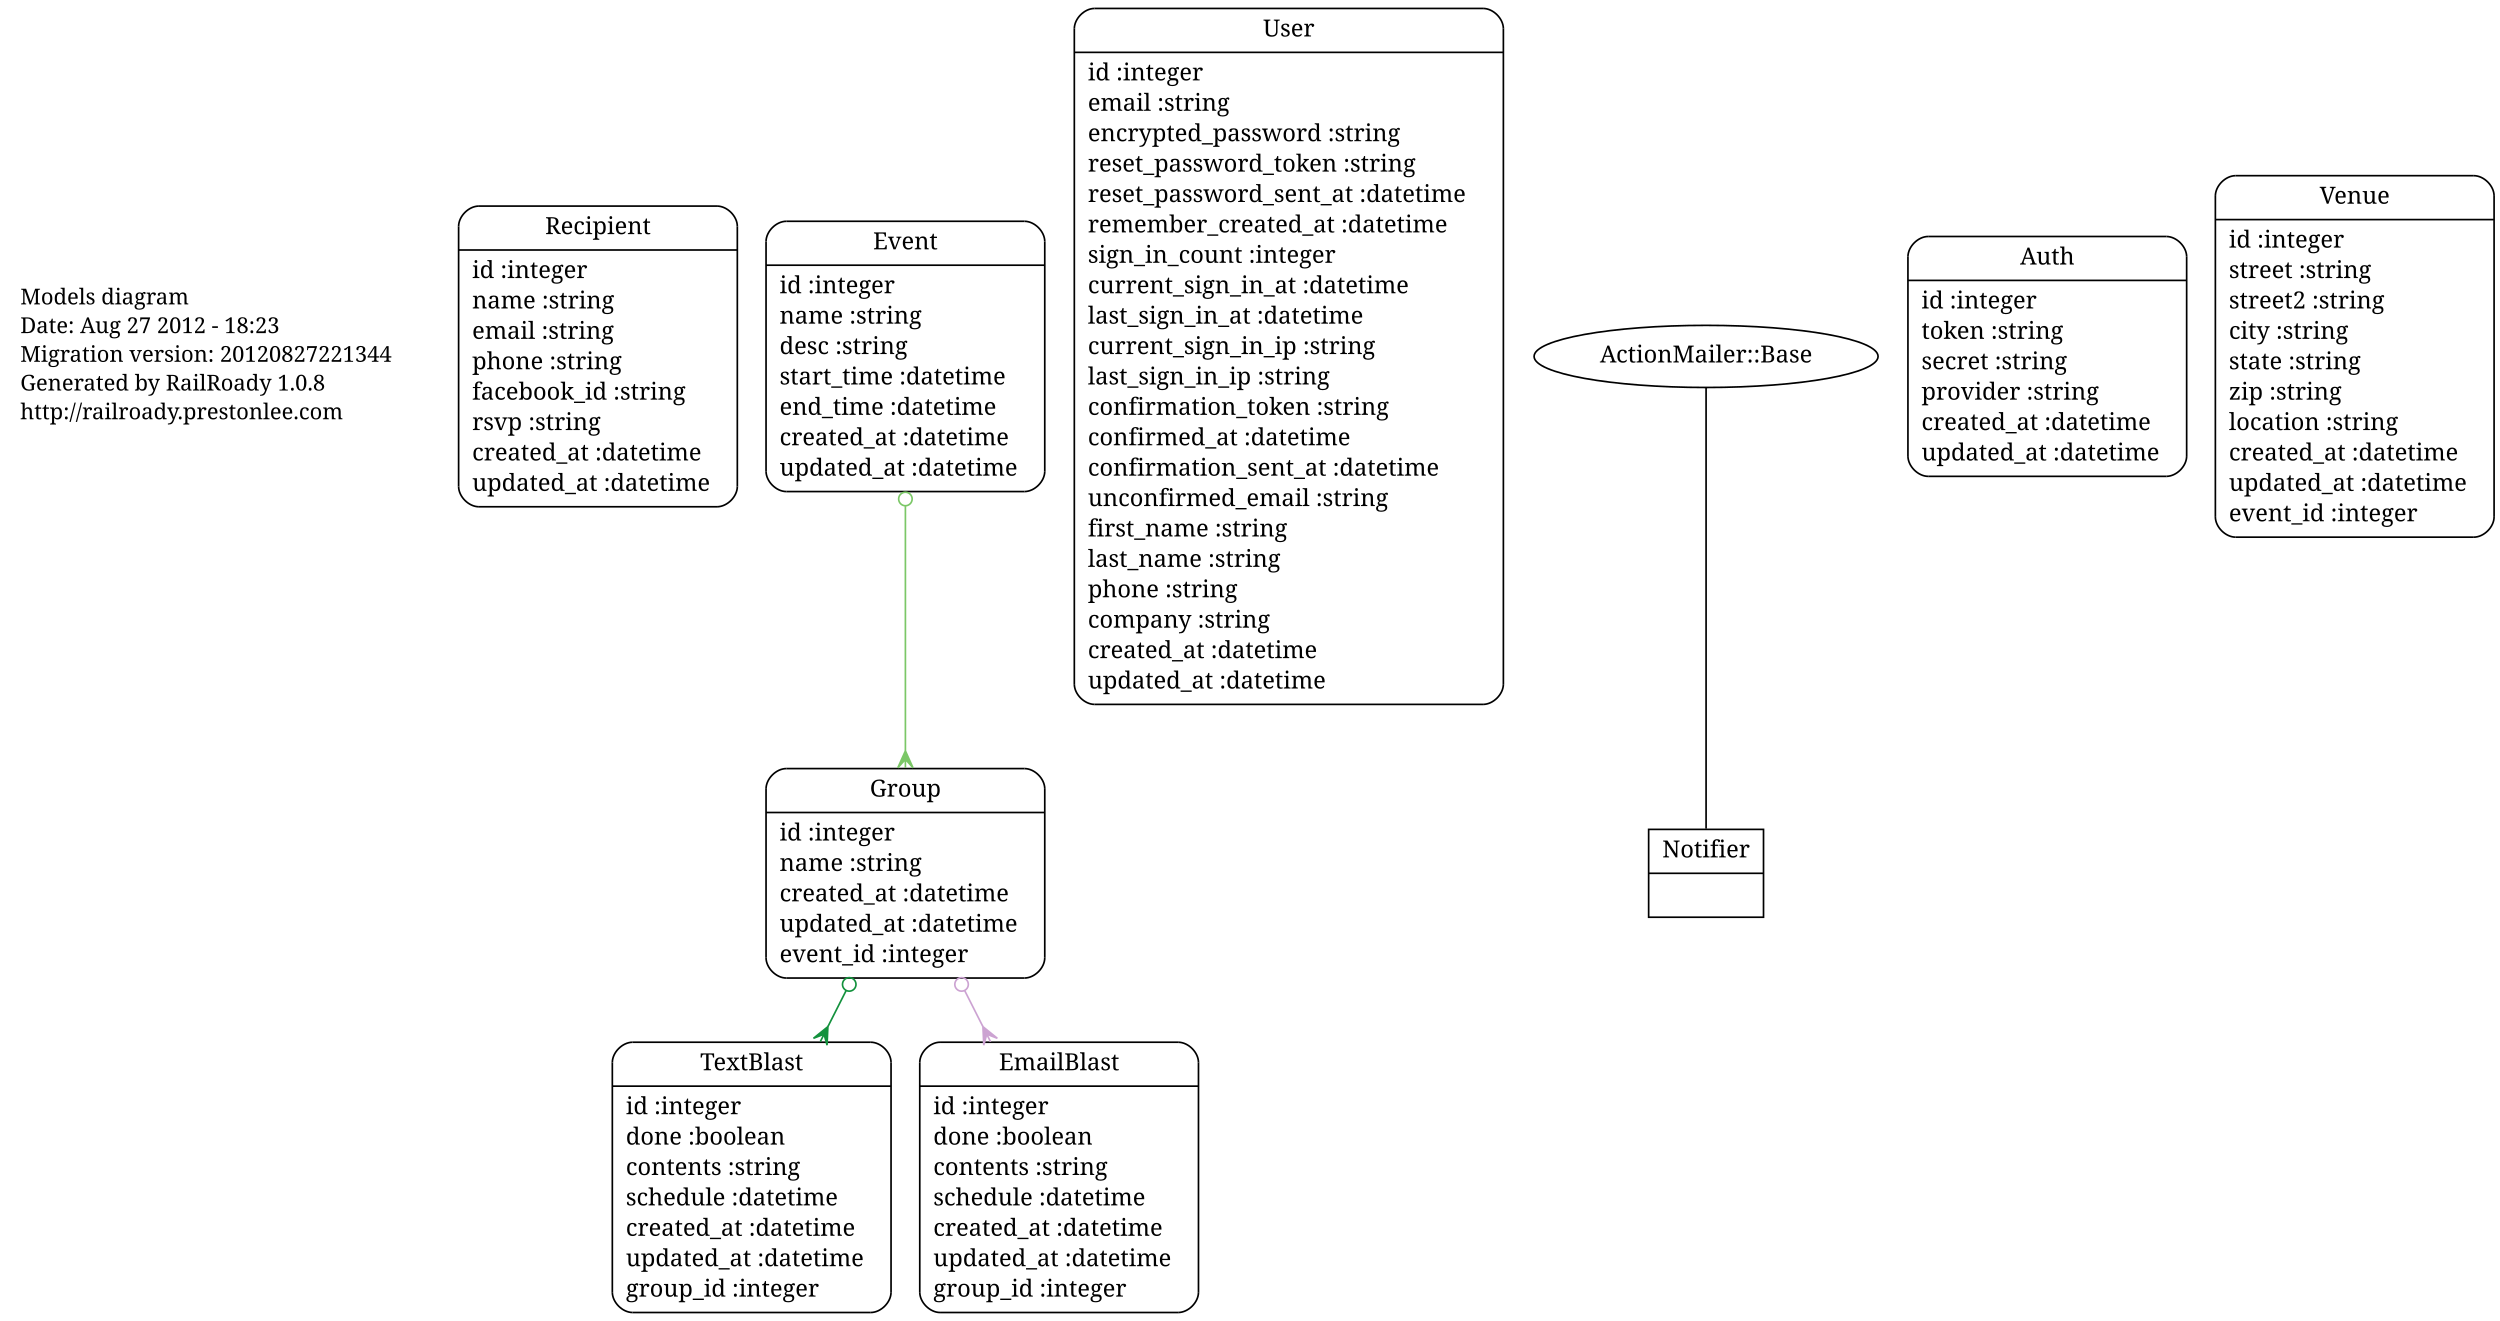
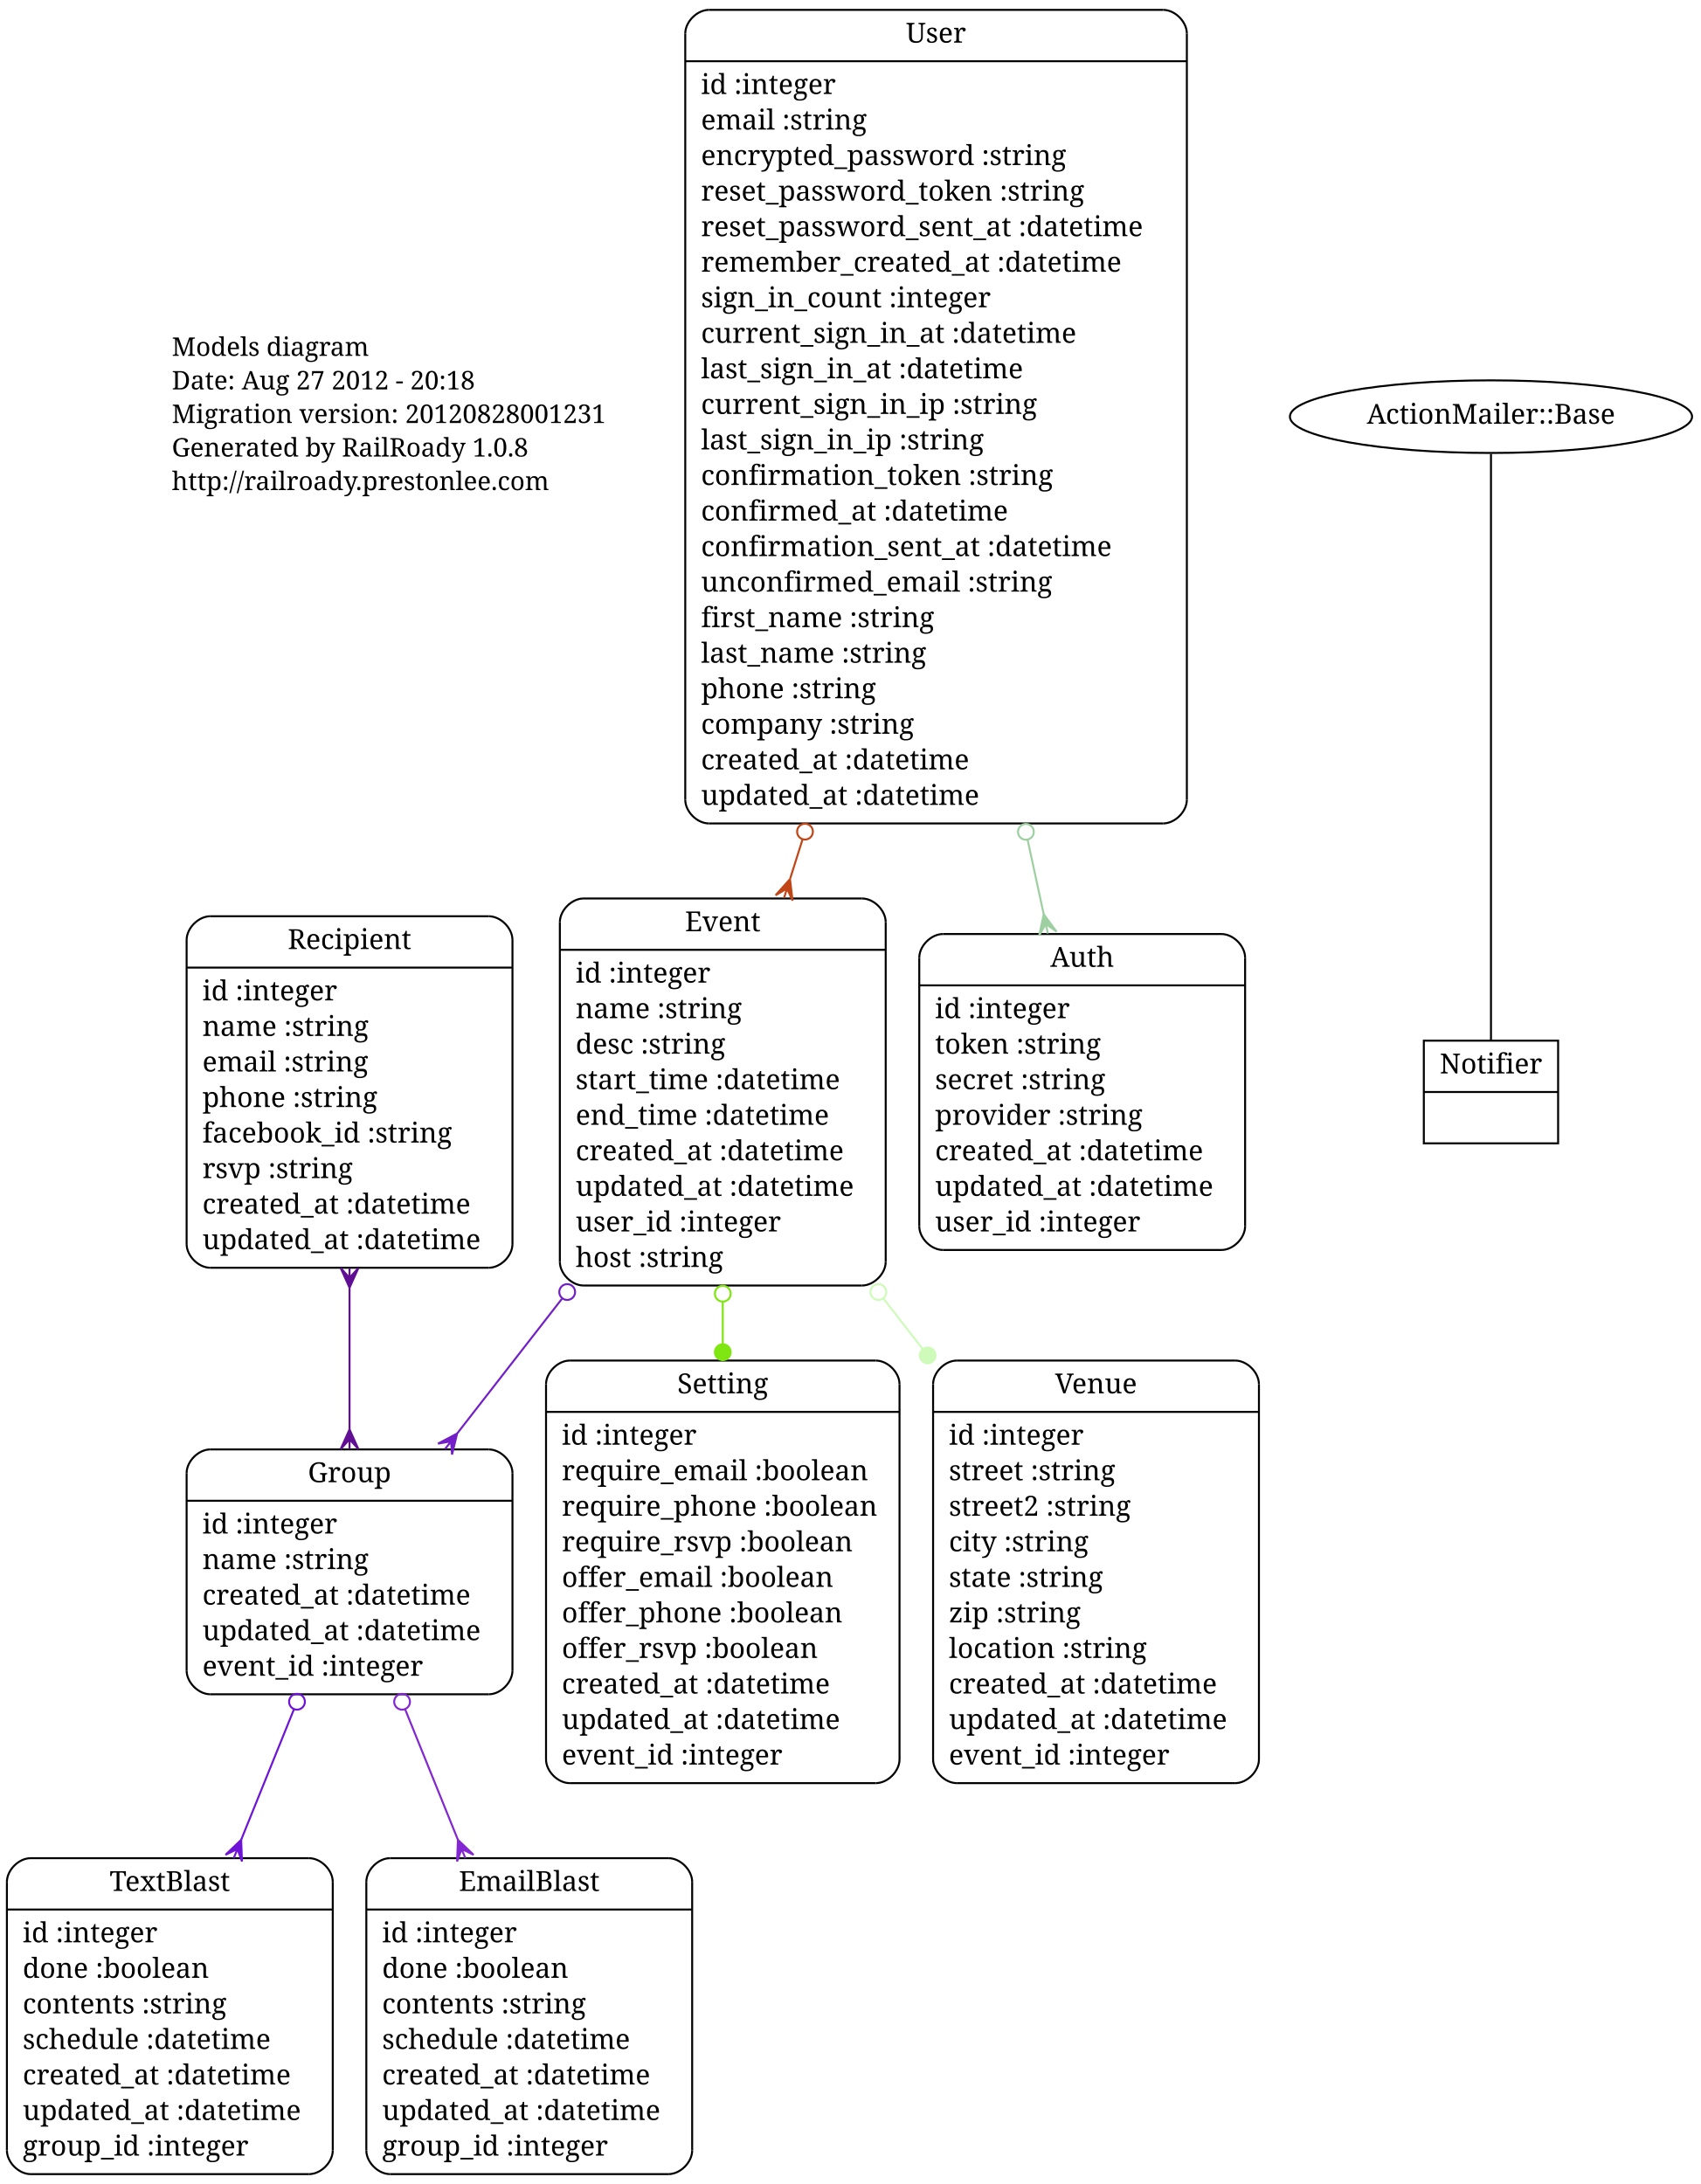
- <svg xmlns="http://www.w3.org/2000/svg" width="1480pt" height="782pt" viewBox="0.00 0.00 1480.00 782.00">
-   <g id="graph1" class="graph" transform="scale(1 1) rotate(0) translate(4 778)">
-     <polygon fill="white" stroke="white" points="-4,5 -4,-778 1477,-778 1477,5 -4,5" />
+ <svg xmlns="http://www.w3.org/2000/svg" width="861pt" height="1106pt" viewBox="0.00 0.00 861.00 1106.00">
+   <g id="graph1" class="graph" transform="scale(1 1) rotate(0) translate(4 1102)">
+     <polygon fill="white" stroke="white" points="-4,5 -4,-1102 858,-1102 858,5 -4,5" />
    <g id="node1" class="node">
-       <text text-anchor="start" x="8" y="-597.8" font-family="Times Roman,serif" font-size="13.00">Models diagram</text>
-       <text text-anchor="start" x="8" y="-580.8" font-family="Times Roman,serif" font-size="13.00">Date: Aug 27 2012 - 18:23</text>
-       <text text-anchor="start" x="8" y="-563.8" font-family="Times Roman,serif" font-size="13.00">Migration version: 20120827221344</text>
-       <text text-anchor="start" x="8" y="-546.8" font-family="Times Roman,serif" font-size="13.00">Generated by RailRoady 1.0.8</text>
-       <text text-anchor="start" x="8" y="-529.8" font-family="Times Roman,serif" font-size="13.00">http://railroady.prestonlee.com</text>
+       <text text-anchor="start" x="83" y="-921.8" font-family="Times Roman,serif" font-size="13.00">Models diagram</text>
+       <text text-anchor="start" x="83" y="-904.8" font-family="Times Roman,serif" font-size="13.00">Date: Aug 27 2012 - 20:18</text>
+       <text text-anchor="start" x="83" y="-887.8" font-family="Times Roman,serif" font-size="13.00">Migration version: 20120828001231</text>
+       <text text-anchor="start" x="83" y="-870.8" font-family="Times Roman,serif" font-size="13.00">Generated by RailRoady 1.0.8</text>
+       <text text-anchor="start" x="83" y="-853.8" font-family="Times Roman,serif" font-size="13.00">http://railroady.prestonlee.com</text>
    </g>
    <g id="node2" class="node">
-       <polyline fill="none" stroke="black" points="279.5,-478 420.5,-478 " />
-       <path fill="none" stroke="black" d="M420.5,-478C426.5,-478 432.5,-484 432.5,-490" />
-       <polyline fill="none" stroke="black" points="432.5,-490 432.5,-644 " />
-       <path fill="none" stroke="black" d="M432.5,-644C432.5,-650 426.5,-656 420.5,-656" />
-       <polyline fill="none" stroke="black" points="420.5,-656 279.5,-656 " />
-       <path fill="none" stroke="black" d="M279.5,-656C273.5,-656 267.5,-650 267.5,-644" />
-       <polyline fill="none" stroke="black" points="267.5,-644 267.5,-490 " />
-       <path fill="none" stroke="black" d="M267.5,-490C267.5,-484 273.5,-478 279.5,-478" />
-       <text text-anchor="middle" x="350" y="-639.4" font-family="Times Roman,serif" font-size="14.00">Recipient</text>
-       <polyline fill="none" stroke="black" points="267.5,-630 432.5,-630 " />
-       <text text-anchor="start" x="275.5" y="-613.4" font-family="Times Roman,serif" font-size="14.00">id :integer</text>
-       <text text-anchor="start" x="275.5" y="-595.4" font-family="Times Roman,serif" font-size="14.00">name :string</text>
-       <text text-anchor="start" x="275.5" y="-577.4" font-family="Times Roman,serif" font-size="14.00">email :string</text>
-       <text text-anchor="start" x="275.5" y="-559.4" font-family="Times Roman,serif" font-size="14.00">phone :string</text>
-       <text text-anchor="start" x="275.5" y="-541.4" font-family="Times Roman,serif" font-size="14.00">facebook_id :string</text>
-       <text text-anchor="start" x="275.5" y="-523.4" font-family="Times Roman,serif" font-size="14.00">rsvp :string</text>
-       <text text-anchor="start" x="275.5" y="-505.4" font-family="Times Roman,serif" font-size="14.00">created_at :datetime</text>
-       <text text-anchor="start" x="275.5" y="-487.4" font-family="Times Roman,serif" font-size="14.00">updated_at :datetime</text>
+       <polyline fill="none" stroke="black" points="102.5,-460 243.5,-460 " />
+       <path fill="none" stroke="black" d="M243.5,-460C249.5,-460 255.5,-466 255.5,-472" />
+       <polyline fill="none" stroke="black" points="255.5,-472 255.5,-626 " />
+       <path fill="none" stroke="black" d="M255.5,-626C255.5,-632 249.5,-638 243.5,-638" />
+       <polyline fill="none" stroke="black" points="243.5,-638 102.5,-638 " />
+       <path fill="none" stroke="black" d="M102.5,-638C96.5,-638 90.5,-632 90.5,-626" />
+       <polyline fill="none" stroke="black" points="90.5,-626 90.5,-472 " />
+       <path fill="none" stroke="black" d="M90.5,-472C90.5,-466 96.5,-460 102.5,-460" />
+       <text text-anchor="middle" x="173" y="-621.4" font-family="Times Roman,serif" font-size="14.00">Recipient</text>
+       <polyline fill="none" stroke="black" points="90.5,-612 255.5,-612 " />
+       <text text-anchor="start" x="98.5" y="-595.4" font-family="Times Roman,serif" font-size="14.00">id :integer</text>
+       <text text-anchor="start" x="98.5" y="-577.4" font-family="Times Roman,serif" font-size="14.00">name :string</text>
+       <text text-anchor="start" x="98.5" y="-559.4" font-family="Times Roman,serif" font-size="14.00">email :string</text>
+       <text text-anchor="start" x="98.5" y="-541.4" font-family="Times Roman,serif" font-size="14.00">phone :string</text>
+       <text text-anchor="start" x="98.5" y="-523.4" font-family="Times Roman,serif" font-size="14.00">facebook_id :string</text>
+       <text text-anchor="start" x="98.5" y="-505.4" font-family="Times Roman,serif" font-size="14.00">rsvp :string</text>
+       <text text-anchor="start" x="98.5" y="-487.4" font-family="Times Roman,serif" font-size="14.00">created_at :datetime</text>
+       <text text-anchor="start" x="98.5" y="-469.4" font-family="Times Roman,serif" font-size="14.00">updated_at :datetime</text>
+     </g>
+     <g id="node8" class="node">
+       <polyline fill="none" stroke="black" points="102.5,-244 243.5,-244 " />
+       <path fill="none" stroke="black" d="M243.5,-244C249.5,-244 255.5,-250 255.5,-256" />
+       <polyline fill="none" stroke="black" points="255.5,-256 255.5,-356 " />
+       <path fill="none" stroke="black" d="M255.5,-356C255.5,-362 249.5,-368 243.5,-368" />
+       <polyline fill="none" stroke="black" points="243.5,-368 102.5,-368 " />
+       <path fill="none" stroke="black" d="M102.5,-368C96.5,-368 90.5,-362 90.5,-356" />
+       <polyline fill="none" stroke="black" points="90.5,-356 90.5,-256 " />
+       <path fill="none" stroke="black" d="M90.5,-256C90.5,-250 96.5,-244 102.5,-244" />
+       <text text-anchor="middle" x="173" y="-351.4" font-family="Times Roman,serif" font-size="14.00">Group</text>
+       <polyline fill="none" stroke="black" points="90.5,-342 255.5,-342 " />
+       <text text-anchor="start" x="98.5" y="-325.4" font-family="Times Roman,serif" font-size="14.00">id :integer</text>
+       <text text-anchor="start" x="98.5" y="-307.4" font-family="Times Roman,serif" font-size="14.00">name :string</text>
+       <text text-anchor="start" x="98.5" y="-289.4" font-family="Times Roman,serif" font-size="14.00">created_at :datetime</text>
+       <text text-anchor="start" x="98.5" y="-271.4" font-family="Times Roman,serif" font-size="14.00">updated_at :datetime</text>
+       <text text-anchor="start" x="98.5" y="-253.4" font-family="Times Roman,serif" font-size="14.00">event_id :integer</text>
+     </g>
+     <g id="edge2" class="edge">
+       <path fill="none" stroke="#600e94" d="M173,-449.801C173,-425.845 173,-400.691 173,-378.239" />
+       <polygon fill="#600e94" stroke="#600e94" points="173,-449.896 168.5,-459.896 173,-454.896 173,-459.896 173,-459.896 173,-459.896 173,-454.896 177.5,-459.896 173,-449.896 173,-449.896" />
+       <polygon fill="#600e94" stroke="#600e94" points="173,-378.128 177.5,-368.127 173,-373.128 173,-368.128 173,-368.128 173,-368.128 173,-373.128 168.5,-368.128 173,-378.128 173,-378.128" />
    </g>
    <g id="node3" class="node">
-       <polyline fill="none" stroke="black" points="461.5,-487 602.5,-487 " />
-       <path fill="none" stroke="black" d="M602.5,-487C608.5,-487 614.5,-493 614.5,-499" />
-       <polyline fill="none" stroke="black" points="614.5,-499 614.5,-635 " />
-       <path fill="none" stroke="black" d="M614.5,-635C614.5,-641 608.5,-647 602.5,-647" />
-       <polyline fill="none" stroke="black" points="602.5,-647 461.5,-647 " />
-       <path fill="none" stroke="black" d="M461.5,-647C455.5,-647 449.5,-641 449.5,-635" />
-       <polyline fill="none" stroke="black" points="449.5,-635 449.5,-499 " />
-       <path fill="none" stroke="black" d="M449.5,-499C449.5,-493 455.5,-487 461.5,-487" />
-       <text text-anchor="middle" x="532" y="-630.4" font-family="Times Roman,serif" font-size="14.00">Event</text>
-       <polyline fill="none" stroke="black" points="449.5,-621 614.5,-621 " />
-       <text text-anchor="start" x="457.5" y="-604.4" font-family="Times Roman,serif" font-size="14.00">id :integer</text>
-       <text text-anchor="start" x="457.5" y="-586.4" font-family="Times Roman,serif" font-size="14.00">name :string</text>
-       <text text-anchor="start" x="457.5" y="-568.4" font-family="Times Roman,serif" font-size="14.00">desc :string</text>
-       <text text-anchor="start" x="457.5" y="-550.4" font-family="Times Roman,serif" font-size="14.00">start_time :datetime</text>
-       <text text-anchor="start" x="457.5" y="-532.4" font-family="Times Roman,serif" font-size="14.00">end_time :datetime</text>
-       <text text-anchor="start" x="457.5" y="-514.4" font-family="Times Roman,serif" font-size="14.00">created_at :datetime</text>
-       <text text-anchor="start" x="457.5" y="-496.4" font-family="Times Roman,serif" font-size="14.00">updated_at :datetime</text>
-     </g>
-     <g id="node8" class="node">
-       <polyline fill="none" stroke="black" points="461.5,-199 602.5,-199 " />
-       <path fill="none" stroke="black" d="M602.5,-199C608.5,-199 614.5,-205 614.5,-211" />
-       <polyline fill="none" stroke="black" points="614.5,-211 614.5,-311 " />
-       <path fill="none" stroke="black" d="M614.5,-311C614.5,-317 608.5,-323 602.5,-323" />
-       <polyline fill="none" stroke="black" points="602.5,-323 461.5,-323 " />
-       <path fill="none" stroke="black" d="M461.5,-323C455.5,-323 449.5,-317 449.5,-311" />
-       <polyline fill="none" stroke="black" points="449.5,-311 449.5,-211 " />
-       <path fill="none" stroke="black" d="M449.5,-211C449.5,-205 455.5,-199 461.5,-199" />
-       <text text-anchor="middle" x="532" y="-306.4" font-family="Times Roman,serif" font-size="14.00">Group</text>
-       <polyline fill="none" stroke="black" points="449.5,-297 614.5,-297 " />
-       <text text-anchor="start" x="457.5" y="-280.4" font-family="Times Roman,serif" font-size="14.00">id :integer</text>
-       <text text-anchor="start" x="457.5" y="-262.4" font-family="Times Roman,serif" font-size="14.00">name :string</text>
-       <text text-anchor="start" x="457.5" y="-244.4" font-family="Times Roman,serif" font-size="14.00">created_at :datetime</text>
-       <text text-anchor="start" x="457.5" y="-226.4" font-family="Times Roman,serif" font-size="14.00">updated_at :datetime</text>
-       <text text-anchor="start" x="457.5" y="-208.4" font-family="Times Roman,serif" font-size="14.00">event_id :integer</text>
-     </g>
-     <g id="edge2" class="edge">
-       <path fill="none" stroke="#7bc767" d="M532,-478.422C532,-432.481 532,-377.059 532,-333.67" />
-       <ellipse fill="none" stroke="#7bc767" cx="532" cy="-482.602" rx="4" ry="4" />
-       <polygon fill="#7bc767" stroke="#7bc767" points="532,-333.477 536.5,-323.477 532,-328.477 532,-323.477 532,-323.477 532,-323.477 532,-328.477 527.5,-323.477 532,-333.477 532,-333.477" />
+       <polyline fill="none" stroke="black" points="291.5,-451 432.5,-451 " />
+       <path fill="none" stroke="black" d="M432.5,-451C438.5,-451 444.5,-457 444.5,-463" />
+       <polyline fill="none" stroke="black" points="444.5,-463 444.5,-635 " />
+       <path fill="none" stroke="black" d="M444.5,-635C444.5,-641 438.5,-647 432.5,-647" />
+       <polyline fill="none" stroke="black" points="432.5,-647 291.5,-647 " />
+       <path fill="none" stroke="black" d="M291.5,-647C285.5,-647 279.5,-641 279.5,-635" />
+       <polyline fill="none" stroke="black" points="279.5,-635 279.5,-463 " />
+       <path fill="none" stroke="black" d="M279.5,-463C279.5,-457 285.5,-451 291.5,-451" />
+       <text text-anchor="middle" x="362" y="-630.4" font-family="Times Roman,serif" font-size="14.00">Event</text>
+       <polyline fill="none" stroke="black" points="279.5,-621 444.5,-621 " />
+       <text text-anchor="start" x="287.5" y="-604.4" font-family="Times Roman,serif" font-size="14.00">id :integer</text>
+       <text text-anchor="start" x="287.5" y="-586.4" font-family="Times Roman,serif" font-size="14.00">name :string</text>
+       <text text-anchor="start" x="287.5" y="-568.4" font-family="Times Roman,serif" font-size="14.00">desc :string</text>
+       <text text-anchor="start" x="287.5" y="-550.4" font-family="Times Roman,serif" font-size="14.00">start_time :datetime</text>
+       <text text-anchor="start" x="287.5" y="-532.4" font-family="Times Roman,serif" font-size="14.00">end_time :datetime</text>
+       <text text-anchor="start" x="287.5" y="-514.4" font-family="Times Roman,serif" font-size="14.00">created_at :datetime</text>
+       <text text-anchor="start" x="287.5" y="-496.4" font-family="Times Roman,serif" font-size="14.00">updated_at :datetime</text>
+       <text text-anchor="start" x="287.5" y="-478.4" font-family="Times Roman,serif" font-size="14.00">user_id :integer</text>
+       <text text-anchor="start" x="287.5" y="-460.4" font-family="Times Roman,serif" font-size="14.00">host :string</text>
+     </g>
+     <g id="edge4" class="edge">
+       <path fill="none" stroke="#721fc7" d="M280.559,-444.29C262.658,-421.275 244.121,-397.441 227.582,-376.176" />
+       <ellipse fill="none" stroke="#721fc7" cx="283.215" cy="-447.706" rx="4" ry="4" />
+       <polygon fill="#721fc7" stroke="#721fc7" points="227.486,-376.053 224.898,-365.397 224.416,-372.106 221.346,-368.16 221.346,-368.16 221.346,-368.16 224.416,-372.106 217.794,-370.922 227.486,-376.053 227.486,-376.053" />
+     </g>
+     <g id="node9" class="node">
+       <polyline fill="none" stroke="black" points="284.5,-199 439.5,-199 " />
+       <path fill="none" stroke="black" d="M439.5,-199C445.5,-199 451.5,-205 451.5,-211" />
+       <polyline fill="none" stroke="black" points="451.5,-211 451.5,-401 " />
+       <path fill="none" stroke="black" d="M451.5,-401C451.5,-407 445.5,-413 439.5,-413" />
+       <polyline fill="none" stroke="black" points="439.5,-413 284.5,-413 " />
+       <path fill="none" stroke="black" d="M284.5,-413C278.5,-413 272.5,-407 272.5,-401" />
+       <polyline fill="none" stroke="black" points="272.5,-401 272.5,-211 " />
+       <path fill="none" stroke="black" d="M272.5,-211C272.5,-205 278.5,-199 284.5,-199" />
+       <text text-anchor="middle" x="362" y="-396.4" font-family="Times Roman,serif" font-size="14.00">Setting</text>
+       <polyline fill="none" stroke="black" points="272.5,-387 451.5,-387 " />
+       <text text-anchor="start" x="280.5" y="-370.4" font-family="Times Roman,serif" font-size="14.00">id :integer</text>
+       <text text-anchor="start" x="280.5" y="-352.4" font-family="Times Roman,serif" font-size="14.00">require_email :boolean</text>
+       <text text-anchor="start" x="280.5" y="-334.4" font-family="Times Roman,serif" font-size="14.00">require_phone :boolean</text>
+       <text text-anchor="start" x="280.5" y="-316.4" font-family="Times Roman,serif" font-size="14.00">require_rsvp :boolean</text>
+       <text text-anchor="start" x="280.5" y="-298.4" font-family="Times Roman,serif" font-size="14.00">offer_email :boolean</text>
+       <text text-anchor="start" x="280.5" y="-280.4" font-family="Times Roman,serif" font-size="14.00">offer_phone :boolean</text>
+       <text text-anchor="start" x="280.5" y="-262.4" font-family="Times Roman,serif" font-size="14.00">offer_rsvp :boolean</text>
+       <text text-anchor="start" x="280.5" y="-244.4" font-family="Times Roman,serif" font-size="14.00">created_at :datetime</text>
+       <text text-anchor="start" x="280.5" y="-226.4" font-family="Times Roman,serif" font-size="14.00">updated_at :datetime</text>
+       <text text-anchor="start" x="280.5" y="-208.4" font-family="Times Roman,serif" font-size="14.00">event_id :integer</text>
+     </g>
+     <g id="edge8" class="edge">
+       <path fill="none" stroke="#7fe612" d="M362,-442.695C362,-435.674 362,-428.584 362,-421.522" />
+       <ellipse fill="none" stroke="#7fe612" cx="362" cy="-446.863" rx="4" ry="4" />
+       <ellipse fill="#7fe612" stroke="#7fe612" cx="362" cy="-417.249" rx="4" ry="4" />
+     </g>
+     <g id="node10" class="node">
+       <polyline fill="none" stroke="black" points="480.5,-199 621.5,-199 " />
+       <path fill="none" stroke="black" d="M621.5,-199C627.5,-199 633.5,-205 633.5,-211" />
+       <polyline fill="none" stroke="black" points="633.5,-211 633.5,-401 " />
+       <path fill="none" stroke="black" d="M633.5,-401C633.5,-407 627.5,-413 621.5,-413" />
+       <polyline fill="none" stroke="black" points="621.5,-413 480.5,-413 " />
+       <path fill="none" stroke="black" d="M480.5,-413C474.5,-413 468.5,-407 468.5,-401" />
+       <polyline fill="none" stroke="black" points="468.5,-401 468.5,-211 " />
+       <path fill="none" stroke="black" d="M468.5,-211C468.5,-205 474.5,-199 480.5,-199" />
+       <text text-anchor="middle" x="551" y="-396.4" font-family="Times Roman,serif" font-size="14.00">Venue</text>
+       <polyline fill="none" stroke="black" points="468.5,-387 633.5,-387 " />
+       <text text-anchor="start" x="476.5" y="-370.4" font-family="Times Roman,serif" font-size="14.00">id :integer</text>
+       <text text-anchor="start" x="476.5" y="-352.4" font-family="Times Roman,serif" font-size="14.00">street :string</text>
+       <text text-anchor="start" x="476.5" y="-334.4" font-family="Times Roman,serif" font-size="14.00">street2 :string</text>
+       <text text-anchor="start" x="476.5" y="-316.4" font-family="Times Roman,serif" font-size="14.00">city :string</text>
+       <text text-anchor="start" x="476.5" y="-298.4" font-family="Times Roman,serif" font-size="14.00">state :string</text>
+       <text text-anchor="start" x="476.5" y="-280.4" font-family="Times Roman,serif" font-size="14.00">zip :string</text>
+       <text text-anchor="start" x="476.5" y="-262.4" font-family="Times Roman,serif" font-size="14.00">location :string</text>
+       <text text-anchor="start" x="476.5" y="-244.4" font-family="Times Roman,serif" font-size="14.00">created_at :datetime</text>
+       <text text-anchor="start" x="476.5" y="-226.4" font-family="Times Roman,serif" font-size="14.00">updated_at :datetime</text>
+       <text text-anchor="start" x="476.5" y="-208.4" font-family="Times Roman,serif" font-size="14.00">event_id :integer</text>
+     </g>
+     <g id="edge6" class="edge">
+       <path fill="none" stroke="#cefbba" d="M443.422,-444.315C449.965,-435.902 456.594,-427.379 463.18,-418.912" />
+       <ellipse fill="none" stroke="#cefbba" cx="440.785" cy="-447.706" rx="4" ry="4" />
+       <ellipse fill="#cefbba" stroke="#cefbba" cx="465.749" cy="-415.608" rx="4" ry="4" />
    </g>
    <g id="node4" class="node">
-       <polyline fill="none" stroke="black" points="370.5,-1 511.5,-1 " />
-       <path fill="none" stroke="black" d="M511.5,-1C517.5,-1 523.5,-7 523.5,-13" />
-       <polyline fill="none" stroke="black" points="523.5,-13 523.5,-149 " />
-       <path fill="none" stroke="black" d="M523.5,-149C523.5,-155 517.5,-161 511.5,-161" />
-       <polyline fill="none" stroke="black" points="511.5,-161 370.5,-161 " />
-       <path fill="none" stroke="black" d="M370.5,-161C364.5,-161 358.5,-155 358.5,-149" />
-       <polyline fill="none" stroke="black" points="358.5,-149 358.5,-13 " />
-       <path fill="none" stroke="black" d="M358.5,-13C358.5,-7 364.5,-1 370.5,-1" />
-       <text text-anchor="middle" x="441" y="-144.4" font-family="Times Roman,serif" font-size="14.00">TextBlast</text>
-       <polyline fill="none" stroke="black" points="358.5,-135 523.5,-135 " />
-       <text text-anchor="start" x="366.5" y="-118.4" font-family="Times Roman,serif" font-size="14.00">id :integer</text>
-       <text text-anchor="start" x="366.5" y="-100.4" font-family="Times Roman,serif" font-size="14.00">done :boolean</text>
-       <text text-anchor="start" x="366.5" y="-82.4" font-family="Times Roman,serif" font-size="14.00">contents :string</text>
-       <text text-anchor="start" x="366.5" y="-64.4" font-family="Times Roman,serif" font-size="14.00">schedule :datetime</text>
-       <text text-anchor="start" x="366.5" y="-46.4" font-family="Times Roman,serif" font-size="14.00">created_at :datetime</text>
-       <text text-anchor="start" x="366.5" y="-28.4" font-family="Times Roman,serif" font-size="14.00">updated_at :datetime</text>
-       <text text-anchor="start" x="366.5" y="-10.4" font-family="Times Roman,serif" font-size="14.00">group_id :integer</text>
+       <polyline fill="none" stroke="black" points="11.5,-1 152.5,-1 " />
+       <path fill="none" stroke="black" d="M152.5,-1C158.5,-1 164.5,-7 164.5,-13" />
+       <polyline fill="none" stroke="black" points="164.5,-13 164.5,-149 " />
+       <path fill="none" stroke="black" d="M164.5,-149C164.5,-155 158.5,-161 152.5,-161" />
+       <polyline fill="none" stroke="black" points="152.5,-161 11.5,-161 " />
+       <path fill="none" stroke="black" d="M11.5,-161C5.5,-161 -0.5,-155 -0.5,-149" />
+       <polyline fill="none" stroke="black" points="-0.5,-149 -0.5,-13 " />
+       <path fill="none" stroke="black" d="M-0.5,-13C-0.5,-7 5.5,-1 11.5,-1" />
+       <text text-anchor="middle" x="82" y="-144.4" font-family="Times Roman,serif" font-size="14.00">TextBlast</text>
+       <polyline fill="none" stroke="black" points="-0.5,-135 164.5,-135 " />
+       <text text-anchor="start" x="7.5" y="-118.4" font-family="Times Roman,serif" font-size="14.00">id :integer</text>
+       <text text-anchor="start" x="7.5" y="-100.4" font-family="Times Roman,serif" font-size="14.00">done :boolean</text>
+       <text text-anchor="start" x="7.5" y="-82.4" font-family="Times Roman,serif" font-size="14.00">contents :string</text>
+       <text text-anchor="start" x="7.5" y="-64.4" font-family="Times Roman,serif" font-size="14.00">schedule :datetime</text>
+       <text text-anchor="start" x="7.5" y="-46.4" font-family="Times Roman,serif" font-size="14.00">created_at :datetime</text>
+       <text text-anchor="start" x="7.5" y="-28.4" font-family="Times Roman,serif" font-size="14.00">updated_at :datetime</text>
+       <text text-anchor="start" x="7.5" y="-10.4" font-family="Times Roman,serif" font-size="14.00">group_id :integer</text>
    </g>
    <g id="node5" class="node">
-       <polyline fill="none" stroke="black" points="644,-361 874,-361 " />
-       <path fill="none" stroke="black" d="M874,-361C880,-361 886,-367 886,-373" />
-       <polyline fill="none" stroke="black" points="886,-373 886,-761 " />
-       <path fill="none" stroke="black" d="M886,-761C886,-767 880,-773 874,-773" />
-       <polyline fill="none" stroke="black" points="874,-773 644,-773 " />
-       <path fill="none" stroke="black" d="M644,-773C638,-773 632,-767 632,-761" />
-       <polyline fill="none" stroke="black" points="632,-761 632,-373 " />
-       <path fill="none" stroke="black" d="M632,-373C632,-367 638,-361 644,-361" />
-       <text text-anchor="middle" x="759" y="-756.4" font-family="Times Roman,serif" font-size="14.00">User</text>
-       <polyline fill="none" stroke="black" points="632,-747 886,-747 " />
-       <text text-anchor="start" x="640" y="-730.4" font-family="Times Roman,serif" font-size="14.00">id :integer</text>
-       <text text-anchor="start" x="640" y="-712.4" font-family="Times Roman,serif" font-size="14.00">email :string</text>
-       <text text-anchor="start" x="640" y="-694.4" font-family="Times Roman,serif" font-size="14.00">encrypted_password :string</text>
-       <text text-anchor="start" x="640" y="-676.4" font-family="Times Roman,serif" font-size="14.00">reset_password_token :string</text>
-       <text text-anchor="start" x="640" y="-658.4" font-family="Times Roman,serif" font-size="14.00">reset_password_sent_at :datetime</text>
-       <text text-anchor="start" x="640" y="-640.4" font-family="Times Roman,serif" font-size="14.00">remember_created_at :datetime</text>
-       <text text-anchor="start" x="640" y="-622.4" font-family="Times Roman,serif" font-size="14.00">sign_in_count :integer</text>
-       <text text-anchor="start" x="640" y="-604.4" font-family="Times Roman,serif" font-size="14.00">current_sign_in_at :datetime</text>
-       <text text-anchor="start" x="640" y="-586.4" font-family="Times Roman,serif" font-size="14.00">last_sign_in_at :datetime</text>
-       <text text-anchor="start" x="640" y="-568.4" font-family="Times Roman,serif" font-size="14.00">current_sign_in_ip :string</text>
-       <text text-anchor="start" x="640" y="-550.4" font-family="Times Roman,serif" font-size="14.00">last_sign_in_ip :string</text>
-       <text text-anchor="start" x="640" y="-532.4" font-family="Times Roman,serif" font-size="14.00">confirmation_token :string</text>
-       <text text-anchor="start" x="640" y="-514.4" font-family="Times Roman,serif" font-size="14.00">confirmed_at :datetime</text>
-       <text text-anchor="start" x="640" y="-496.4" font-family="Times Roman,serif" font-size="14.00">confirmation_sent_at :datetime</text>
-       <text text-anchor="start" x="640" y="-478.4" font-family="Times Roman,serif" font-size="14.00">unconfirmed_email :string</text>
-       <text text-anchor="start" x="640" y="-460.4" font-family="Times Roman,serif" font-size="14.00">first_name :string</text>
-       <text text-anchor="start" x="640" y="-442.4" font-family="Times Roman,serif" font-size="14.00">last_name :string</text>
-       <text text-anchor="start" x="640" y="-424.4" font-family="Times Roman,serif" font-size="14.00">phone :string</text>
-       <text text-anchor="start" x="640" y="-406.4" font-family="Times Roman,serif" font-size="14.00">company :string</text>
-       <text text-anchor="start" x="640" y="-388.4" font-family="Times Roman,serif" font-size="14.00">created_at :datetime</text>
-       <text text-anchor="start" x="640" y="-370.4" font-family="Times Roman,serif" font-size="14.00">updated_at :datetime</text>
+       <polyline fill="none" stroke="black" points="355,-685 585,-685 " />
+       <path fill="none" stroke="black" d="M585,-685C591,-685 597,-691 597,-697" />
+       <polyline fill="none" stroke="black" points="597,-697 597,-1085 " />
+       <path fill="none" stroke="black" d="M597,-1085C597,-1091 591,-1097 585,-1097" />
+       <polyline fill="none" stroke="black" points="585,-1097 355,-1097 " />
+       <path fill="none" stroke="black" d="M355,-1097C349,-1097 343,-1091 343,-1085" />
+       <polyline fill="none" stroke="black" points="343,-1085 343,-697 " />
+       <path fill="none" stroke="black" d="M343,-697C343,-691 349,-685 355,-685" />
+       <text text-anchor="middle" x="470" y="-1080.4" font-family="Times Roman,serif" font-size="14.00">User</text>
+       <polyline fill="none" stroke="black" points="343,-1071 597,-1071 " />
+       <text text-anchor="start" x="351" y="-1054.4" font-family="Times Roman,serif" font-size="14.00">id :integer</text>
+       <text text-anchor="start" x="351" y="-1036.4" font-family="Times Roman,serif" font-size="14.00">email :string</text>
+       <text text-anchor="start" x="351" y="-1018.4" font-family="Times Roman,serif" font-size="14.00">encrypted_password :string</text>
+       <text text-anchor="start" x="351" y="-1000.4" font-family="Times Roman,serif" font-size="14.00">reset_password_token :string</text>
+       <text text-anchor="start" x="351" y="-982.4" font-family="Times Roman,serif" font-size="14.00">reset_password_sent_at :datetime</text>
+       <text text-anchor="start" x="351" y="-964.4" font-family="Times Roman,serif" font-size="14.00">remember_created_at :datetime</text>
+       <text text-anchor="start" x="351" y="-946.4" font-family="Times Roman,serif" font-size="14.00">sign_in_count :integer</text>
+       <text text-anchor="start" x="351" y="-928.4" font-family="Times Roman,serif" font-size="14.00">current_sign_in_at :datetime</text>
+       <text text-anchor="start" x="351" y="-910.4" font-family="Times Roman,serif" font-size="14.00">last_sign_in_at :datetime</text>
+       <text text-anchor="start" x="351" y="-892.4" font-family="Times Roman,serif" font-size="14.00">current_sign_in_ip :string</text>
+       <text text-anchor="start" x="351" y="-874.4" font-family="Times Roman,serif" font-size="14.00">last_sign_in_ip :string</text>
+       <text text-anchor="start" x="351" y="-856.4" font-family="Times Roman,serif" font-size="14.00">confirmation_token :string</text>
+       <text text-anchor="start" x="351" y="-838.4" font-family="Times Roman,serif" font-size="14.00">confirmed_at :datetime</text>
+       <text text-anchor="start" x="351" y="-820.4" font-family="Times Roman,serif" font-size="14.00">confirmation_sent_at :datetime</text>
+       <text text-anchor="start" x="351" y="-802.4" font-family="Times Roman,serif" font-size="14.00">unconfirmed_email :string</text>
+       <text text-anchor="start" x="351" y="-784.4" font-family="Times Roman,serif" font-size="14.00">first_name :string</text>
+       <text text-anchor="start" x="351" y="-766.4" font-family="Times Roman,serif" font-size="14.00">last_name :string</text>
+       <text text-anchor="start" x="351" y="-748.4" font-family="Times Roman,serif" font-size="14.00">phone :string</text>
+       <text text-anchor="start" x="351" y="-730.4" font-family="Times Roman,serif" font-size="14.00">company :string</text>
+       <text text-anchor="start" x="351" y="-712.4" font-family="Times Roman,serif" font-size="14.00">created_at :datetime</text>
+       <text text-anchor="start" x="351" y="-694.4" font-family="Times Roman,serif" font-size="14.00">updated_at :datetime</text>
+     </g>
+     <g id="edge12" class="edge">
+       <path fill="none" stroke="#c04517" d="M402.381,-676.873C400.282,-670.225 398.212,-663.671 396.185,-657.253" />
+       <ellipse fill="none" stroke="#c04517" cx="403.635" cy="-680.844" rx="4" ry="4" />
+       <polygon fill="#c04517" stroke="#c04517" points="396.049,-656.823 397.329,-645.932 394.544,-652.055 393.038,-647.287 393.038,-647.287 393.038,-647.287 394.544,-652.055 388.747,-648.642 396.049,-656.823 396.049,-656.823" />
+     </g>
+     <g id="node7" class="node">
+       <polyline fill="none" stroke="black" points="473.5,-469 614.5,-469 " />
+       <path fill="none" stroke="black" d="M614.5,-469C620.5,-469 626.5,-475 626.5,-481" />
+       <polyline fill="none" stroke="black" points="626.5,-481 626.5,-617 " />
+       <path fill="none" stroke="black" d="M626.5,-617C626.5,-623 620.5,-629 614.5,-629" />
+       <polyline fill="none" stroke="black" points="614.5,-629 473.5,-629 " />
+       <path fill="none" stroke="black" d="M473.5,-629C467.5,-629 461.5,-623 461.5,-617" />
+       <polyline fill="none" stroke="black" points="461.5,-617 461.5,-481 " />
+       <path fill="none" stroke="black" d="M461.5,-481C461.5,-475 467.5,-469 473.5,-469" />
+       <text text-anchor="middle" x="544" y="-612.4" font-family="Times Roman,serif" font-size="14.00">Auth</text>
+       <polyline fill="none" stroke="black" points="461.5,-603 626.5,-603 " />
+       <text text-anchor="start" x="469.5" y="-586.4" font-family="Times Roman,serif" font-size="14.00">id :integer</text>
+       <text text-anchor="start" x="469.5" y="-568.4" font-family="Times Roman,serif" font-size="14.00">token :string</text>
+       <text text-anchor="start" x="469.5" y="-550.4" font-family="Times Roman,serif" font-size="14.00">secret :string</text>
+       <text text-anchor="start" x="469.5" y="-532.4" font-family="Times Roman,serif" font-size="14.00">provider :string</text>
+       <text text-anchor="start" x="469.5" y="-514.4" font-family="Times Roman,serif" font-size="14.00">created_at :datetime</text>
+       <text text-anchor="start" x="469.5" y="-496.4" font-family="Times Roman,serif" font-size="14.00">updated_at :datetime</text>
+       <text text-anchor="start" x="469.5" y="-478.4" font-family="Times Roman,serif" font-size="14.00">user_id :integer</text>
+     </g>
+     <g id="edge10" class="edge">
+       <path fill="none" stroke="#9ecfa1" d="M516.415,-676.487C519.214,-663.551 521.936,-650.972 524.511,-639.072" />
+       <ellipse fill="none" stroke="#9ecfa1" cx="515.493" cy="-680.749" rx="4" ry="4" />
+       <polygon fill="#9ecfa1" stroke="#9ecfa1" points="524.523,-639.017 531.036,-630.195 525.58,-634.13 526.638,-629.243 526.638,-629.243 526.638,-629.243 525.58,-634.13 522.239,-628.291 524.523,-639.017 524.523,-639.017" />
    </g>
    <g id="node6" class="node">
-       <polygon fill="none" stroke="black" points="972,-235 972,-287 1040,-287 1040,-235 972,-235" />
-       <text text-anchor="middle" x="1006" y="-270.4" font-family="Times Roman,serif" font-size="14.00">Notifier</text>
-       <polyline fill="none" stroke="black" points="972,-261 1040,-261 " />
-       <text text-anchor="middle" x="1006" y="-244.4" font-family="Times Roman,serif" font-size="14.00"> </text>
-     </g>
-     <g id="node7" class="node">
-       <polyline fill="none" stroke="black" points="1137.5,-496 1278.5,-496 " />
-       <path fill="none" stroke="black" d="M1278.5,-496C1284.5,-496 1290.5,-502 1290.5,-508" />
-       <polyline fill="none" stroke="black" points="1290.5,-508 1290.5,-626 " />
-       <path fill="none" stroke="black" d="M1290.5,-626C1290.5,-632 1284.5,-638 1278.5,-638" />
-       <polyline fill="none" stroke="black" points="1278.5,-638 1137.5,-638 " />
-       <path fill="none" stroke="black" d="M1137.5,-638C1131.5,-638 1125.5,-632 1125.5,-626" />
-       <polyline fill="none" stroke="black" points="1125.5,-626 1125.5,-508 " />
-       <path fill="none" stroke="black" d="M1125.5,-508C1125.5,-502 1131.5,-496 1137.5,-496" />
-       <text text-anchor="middle" x="1208" y="-621.4" font-family="Times Roman,serif" font-size="14.00">Auth</text>
-       <polyline fill="none" stroke="black" points="1125.5,-612 1290.5,-612 " />
-       <text text-anchor="start" x="1133.5" y="-595.4" font-family="Times Roman,serif" font-size="14.00">id :integer</text>
-       <text text-anchor="start" x="1133.5" y="-577.4" font-family="Times Roman,serif" font-size="14.00">token :string</text>
-       <text text-anchor="start" x="1133.5" y="-559.4" font-family="Times Roman,serif" font-size="14.00">secret :string</text>
-       <text text-anchor="start" x="1133.5" y="-541.4" font-family="Times Roman,serif" font-size="14.00">provider :string</text>
-       <text text-anchor="start" x="1133.5" y="-523.4" font-family="Times Roman,serif" font-size="14.00">created_at :datetime</text>
-       <text text-anchor="start" x="1133.5" y="-505.4" font-family="Times Roman,serif" font-size="14.00">updated_at :datetime</text>
-     </g>
-     <g id="edge6" class="edge">
-       <path fill="none" stroke="#13913d" d="M496.934,-191.639C493.403,-184.655 489.784,-177.495 486.167,-170.341" />
-       <ellipse fill="none" stroke="#13913d" cx="498.751" cy="-195.232" rx="4" ry="4" />
-       <polygon fill="#13913d" stroke="#13913d" points="486.106,-170.22 485.61,-159.265 483.85,-165.758 481.594,-161.295 481.594,-161.295 481.594,-161.295 483.85,-165.758 477.578,-163.326 486.106,-170.22 486.106,-170.22" />
-     </g>
-     <g id="node10" class="node">
-       <polyline fill="none" stroke="black" points="552.5,-1 693.5,-1 " />
-       <path fill="none" stroke="black" d="M693.5,-1C699.5,-1 705.5,-7 705.5,-13" />
-       <polyline fill="none" stroke="black" points="705.5,-13 705.5,-149 " />
-       <path fill="none" stroke="black" d="M705.5,-149C705.5,-155 699.5,-161 693.5,-161" />
-       <polyline fill="none" stroke="black" points="693.5,-161 552.5,-161 " />
-       <path fill="none" stroke="black" d="M552.5,-161C546.5,-161 540.5,-155 540.5,-149" />
-       <polyline fill="none" stroke="black" points="540.5,-149 540.5,-13 " />
-       <path fill="none" stroke="black" d="M540.5,-13C540.5,-7 546.5,-1 552.5,-1" />
-       <text text-anchor="middle" x="623" y="-144.4" font-family="Times Roman,serif" font-size="14.00">EmailBlast</text>
-       <polyline fill="none" stroke="black" points="540.5,-135 705.5,-135 " />
-       <text text-anchor="start" x="548.5" y="-118.4" font-family="Times Roman,serif" font-size="14.00">id :integer</text>
-       <text text-anchor="start" x="548.5" y="-100.4" font-family="Times Roman,serif" font-size="14.00">done :boolean</text>
-       <text text-anchor="start" x="548.5" y="-82.4" font-family="Times Roman,serif" font-size="14.00">contents :string</text>
-       <text text-anchor="start" x="548.5" y="-64.4" font-family="Times Roman,serif" font-size="14.00">schedule :datetime</text>
-       <text text-anchor="start" x="548.5" y="-46.4" font-family="Times Roman,serif" font-size="14.00">created_at :datetime</text>
-       <text text-anchor="start" x="548.5" y="-28.4" font-family="Times Roman,serif" font-size="14.00">updated_at :datetime</text>
-       <text text-anchor="start" x="548.5" y="-10.4" font-family="Times Roman,serif" font-size="14.00">group_id :integer</text>
-     </g>
-     <g id="edge8" class="edge">
-       <path fill="none" stroke="#cca3d2" d="M567.066,-191.639C570.597,-184.655 574.216,-177.495 577.833,-170.341" />
-       <ellipse fill="none" stroke="#cca3d2" cx="565.249" cy="-195.232" rx="4" ry="4" />
-       <polygon fill="#cca3d2" stroke="#cca3d2" points="577.894,-170.22 586.422,-163.326 580.15,-165.758 582.406,-161.295 582.406,-161.295 582.406,-161.295 580.15,-165.758 578.39,-159.265 577.894,-170.22 577.894,-170.22" />
-     </g>
-     <g id="node9" class="node">
-       <polyline fill="none" stroke="black" points="1319.5,-460 1460.5,-460 " />
-       <path fill="none" stroke="black" d="M1460.5,-460C1466.5,-460 1472.5,-466 1472.5,-472" />
-       <polyline fill="none" stroke="black" points="1472.5,-472 1472.5,-662 " />
-       <path fill="none" stroke="black" d="M1472.5,-662C1472.5,-668 1466.5,-674 1460.5,-674" />
-       <polyline fill="none" stroke="black" points="1460.5,-674 1319.5,-674 " />
-       <path fill="none" stroke="black" d="M1319.5,-674C1313.5,-674 1307.5,-668 1307.5,-662" />
-       <polyline fill="none" stroke="black" points="1307.5,-662 1307.5,-472 " />
-       <path fill="none" stroke="black" d="M1307.5,-472C1307.5,-466 1313.5,-460 1319.5,-460" />
-       <text text-anchor="middle" x="1390" y="-657.4" font-family="Times Roman,serif" font-size="14.00">Venue</text>
-       <polyline fill="none" stroke="black" points="1307.5,-648 1472.5,-648 " />
-       <text text-anchor="start" x="1315.5" y="-631.4" font-family="Times Roman,serif" font-size="14.00">id :integer</text>
-       <text text-anchor="start" x="1315.5" y="-613.4" font-family="Times Roman,serif" font-size="14.00">street :string</text>
-       <text text-anchor="start" x="1315.5" y="-595.4" font-family="Times Roman,serif" font-size="14.00">street2 :string</text>
-       <text text-anchor="start" x="1315.5" y="-577.4" font-family="Times Roman,serif" font-size="14.00">city :string</text>
-       <text text-anchor="start" x="1315.5" y="-559.4" font-family="Times Roman,serif" font-size="14.00">state :string</text>
-       <text text-anchor="start" x="1315.5" y="-541.4" font-family="Times Roman,serif" font-size="14.00">zip :string</text>
-       <text text-anchor="start" x="1315.5" y="-523.4" font-family="Times Roman,serif" font-size="14.00">location :string</text>
-       <text text-anchor="start" x="1315.5" y="-505.4" font-family="Times Roman,serif" font-size="14.00">created_at :datetime</text>
-       <text text-anchor="start" x="1315.5" y="-487.4" font-family="Times Roman,serif" font-size="14.00">updated_at :datetime</text>
-       <text text-anchor="start" x="1315.5" y="-469.4" font-family="Times Roman,serif" font-size="14.00">event_id :integer</text>
-     </g>
-     <g id="node12" class="node">
-       <ellipse fill="none" stroke="black" cx="1006" cy="-567" rx="101.823" ry="18.385" />
-       <text text-anchor="middle" x="1006" y="-563.4" font-family="Times Roman,serif" font-size="14.00">ActionMailer::Base</text>
-     </g>
-     <g id="edge4" class="edge">
-       <path fill="none" stroke="black" d="M1006,-548.319C1006,-496.026 1006,-348.048 1006,-287.411" />
+       <polygon fill="none" stroke="black" points="717,-523 717,-575 785,-575 785,-523 717,-523" />
+       <text text-anchor="middle" x="751" y="-558.4" font-family="Times Roman,serif" font-size="14.00">Notifier</text>
+       <polyline fill="none" stroke="black" points="717,-549 785,-549 " />
+       <text text-anchor="middle" x="751" y="-532.4" font-family="Times Roman,serif" font-size="14.00"> </text>
+     </g>
+     <g id="edge16" class="edge">
+       <path fill="none" stroke="#6d14d6" d="M144.808,-236.296C136.373,-215.439 127.005,-192.276 118.133,-170.341" />
+       <ellipse fill="none" stroke="#6d14d6" cx="146.393" cy="-240.214" rx="4" ry="4" />
+       <polygon fill="#6d14d6" stroke="#6d14d6" points="118.115,-170.296 118.538,-159.338 116.241,-165.661 114.366,-161.026 114.366,-161.026 114.366,-161.026 116.241,-165.661 110.194,-162.713 118.115,-170.296 118.115,-170.296" />
+     </g>
+     <g id="node11" class="node">
+       <polyline fill="none" stroke="black" points="193.5,-1 334.5,-1 " />
+       <path fill="none" stroke="black" d="M334.5,-1C340.5,-1 346.5,-7 346.5,-13" />
+       <polyline fill="none" stroke="black" points="346.5,-13 346.5,-149 " />
+       <path fill="none" stroke="black" d="M346.5,-149C346.5,-155 340.5,-161 334.5,-161" />
+       <polyline fill="none" stroke="black" points="334.5,-161 193.5,-161 " />
+       <path fill="none" stroke="black" d="M193.5,-161C187.5,-161 181.5,-155 181.5,-149" />
+       <polyline fill="none" stroke="black" points="181.5,-149 181.5,-13 " />
+       <path fill="none" stroke="black" d="M181.5,-13C181.5,-7 187.5,-1 193.5,-1" />
+       <text text-anchor="middle" x="264" y="-144.4" font-family="Times Roman,serif" font-size="14.00">EmailBlast</text>
+       <polyline fill="none" stroke="black" points="181.5,-135 346.5,-135 " />
+       <text text-anchor="start" x="189.5" y="-118.4" font-family="Times Roman,serif" font-size="14.00">id :integer</text>
+       <text text-anchor="start" x="189.5" y="-100.4" font-family="Times Roman,serif" font-size="14.00">done :boolean</text>
+       <text text-anchor="start" x="189.5" y="-82.4" font-family="Times Roman,serif" font-size="14.00">contents :string</text>
+       <text text-anchor="start" x="189.5" y="-64.4" font-family="Times Roman,serif" font-size="14.00">schedule :datetime</text>
+       <text text-anchor="start" x="189.5" y="-46.4" font-family="Times Roman,serif" font-size="14.00">created_at :datetime</text>
+       <text text-anchor="start" x="189.5" y="-28.4" font-family="Times Roman,serif" font-size="14.00">updated_at :datetime</text>
+       <text text-anchor="start" x="189.5" y="-10.4" font-family="Times Roman,serif" font-size="14.00">group_id :integer</text>
+     </g>
+     <g id="edge18" class="edge">
+       <path fill="none" stroke="#8227d1" d="M201.192,-236.296C209.627,-215.439 218.995,-192.276 227.867,-170.341" />
+       <ellipse fill="none" stroke="#8227d1" cx="199.607" cy="-240.214" rx="4" ry="4" />
+       <polygon fill="#8227d1" stroke="#8227d1" points="227.885,-170.296 235.806,-162.713 229.759,-165.661 231.634,-161.026 231.634,-161.026 231.634,-161.026 229.759,-165.661 227.462,-159.338 227.885,-170.296 227.885,-170.296" />
+     </g>
+     <g id="node18" class="node">
+       <ellipse fill="none" stroke="black" cx="751" cy="-891" rx="101.823" ry="18.385" />
+       <text text-anchor="middle" x="751" y="-887.4" font-family="Times Roman,serif" font-size="14.00">ActionMailer::Base</text>
+     </g>
+     <g id="edge14" class="edge">
+       <path fill="none" stroke="black" d="M751,-872.125C751,-814.572 751,-641.203 751,-575.042" />
    </g>
  </g>
</svg>
